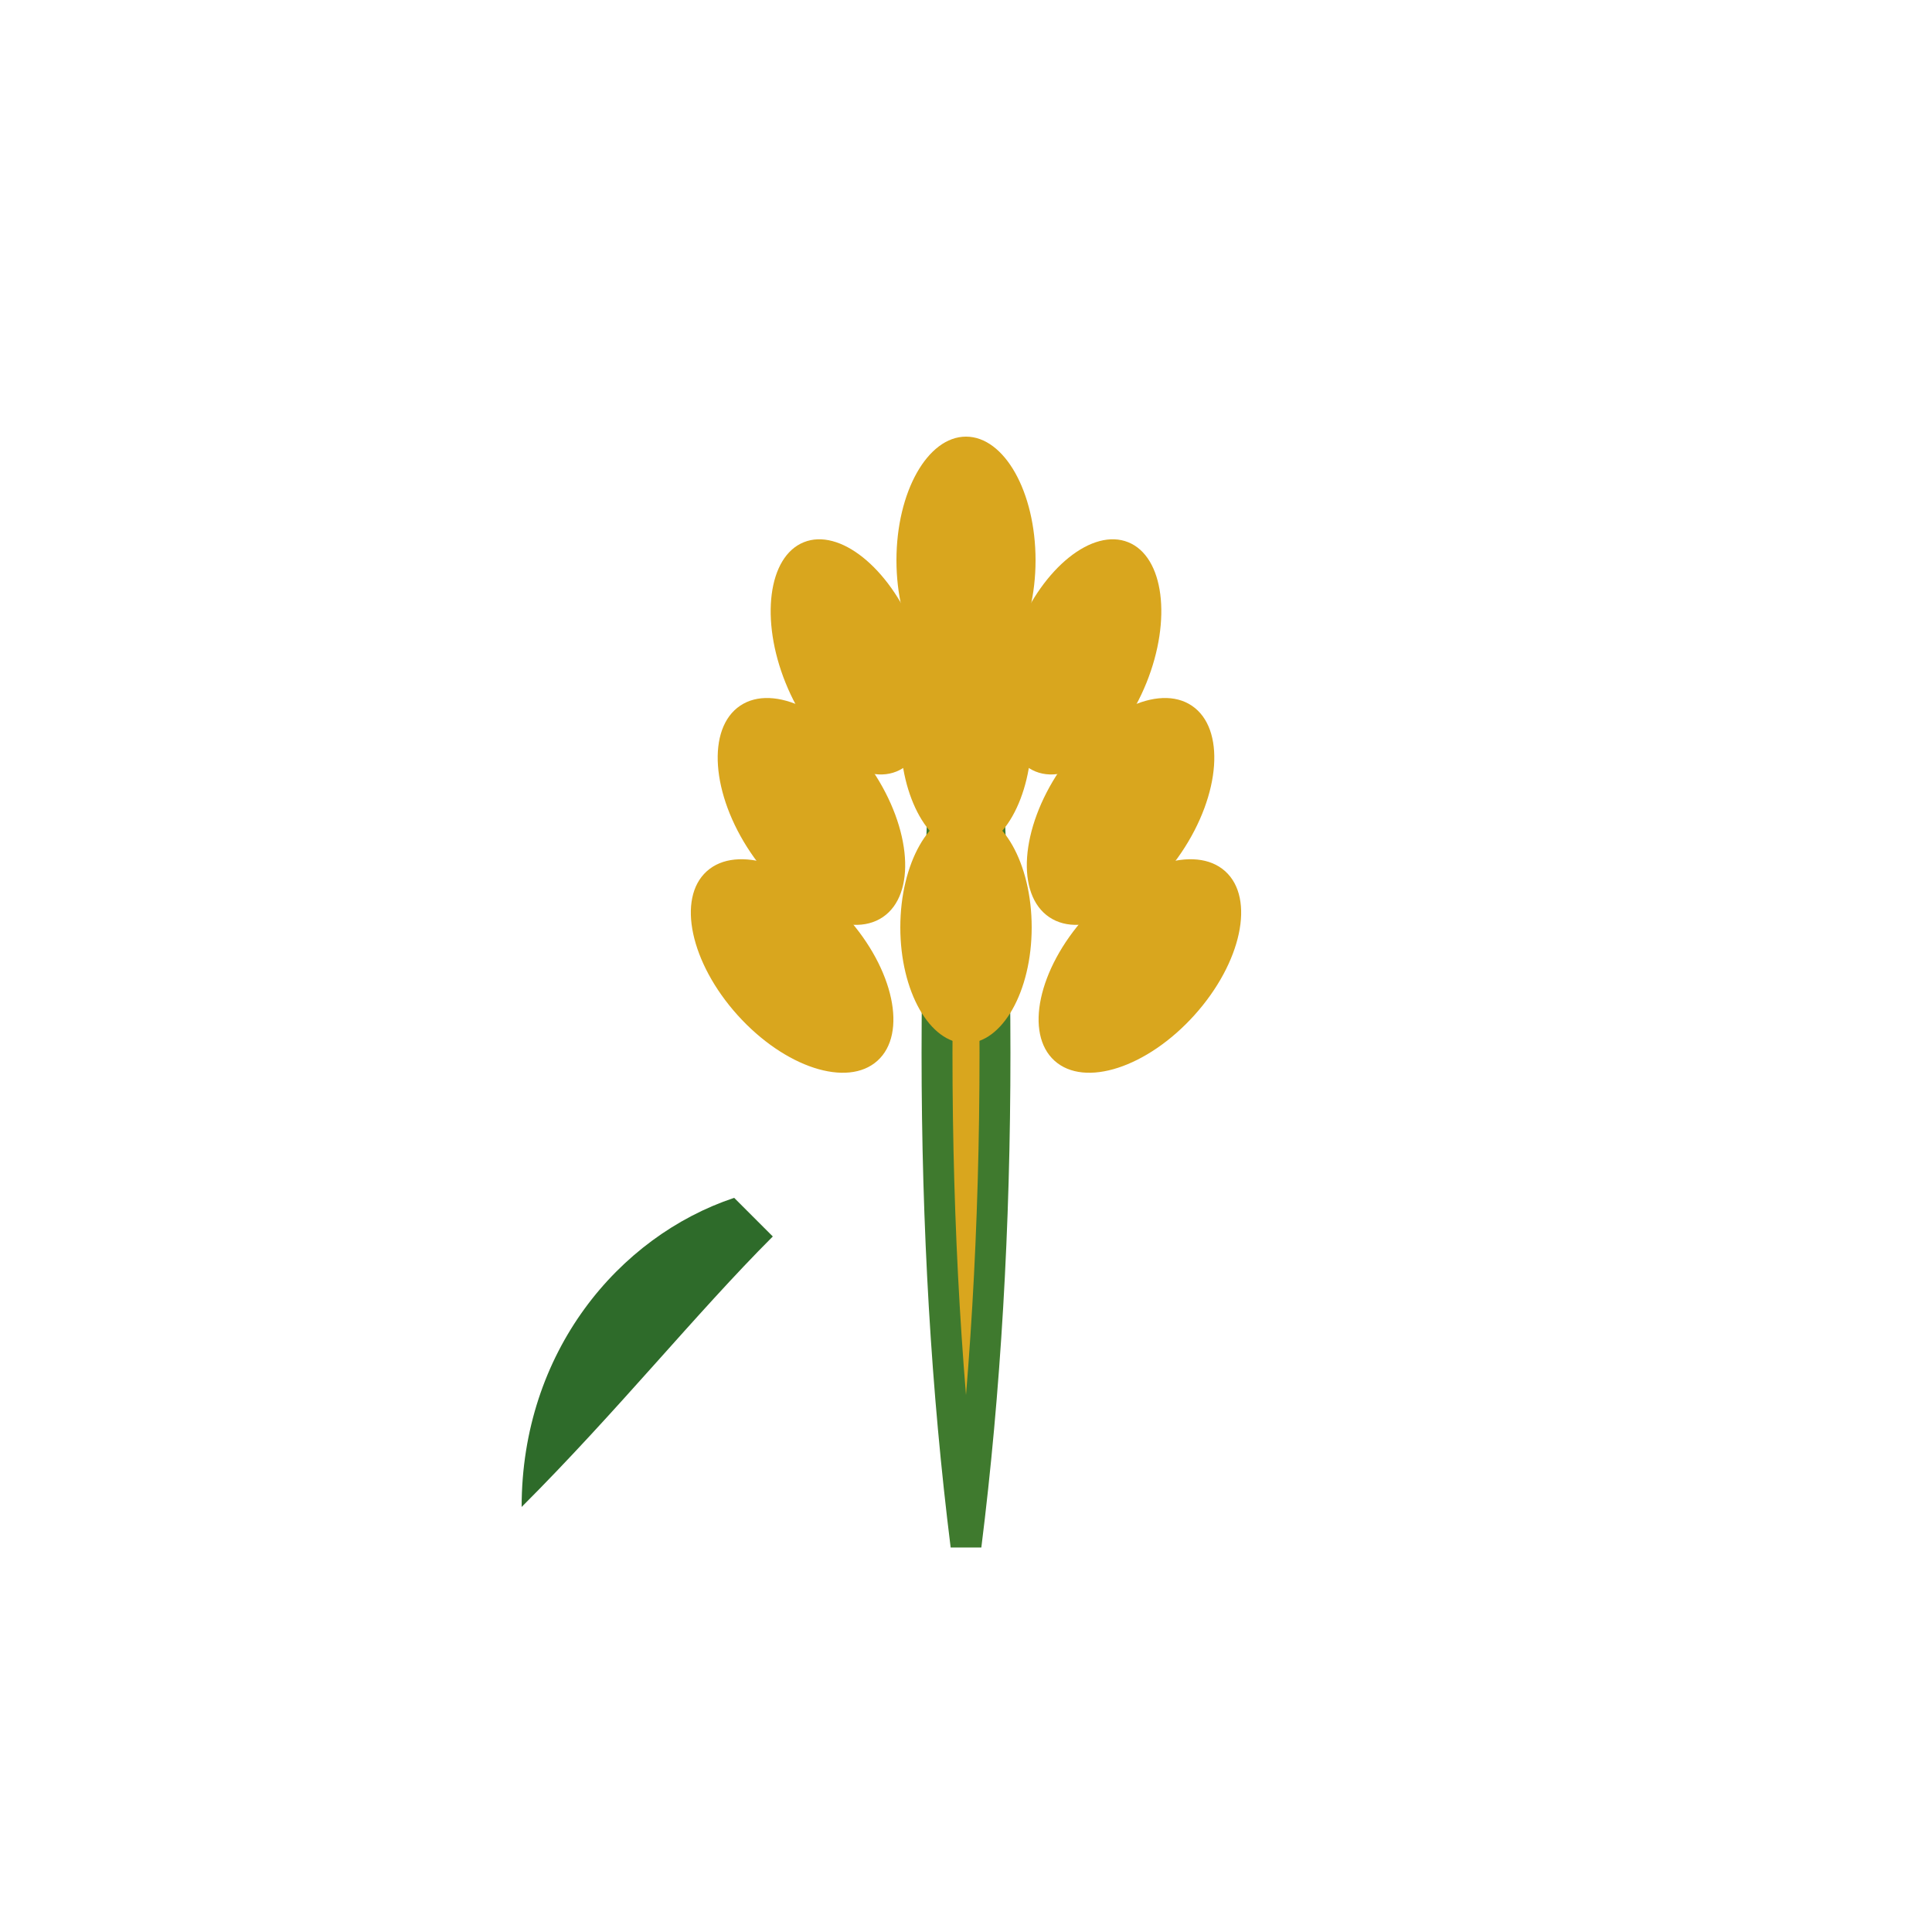
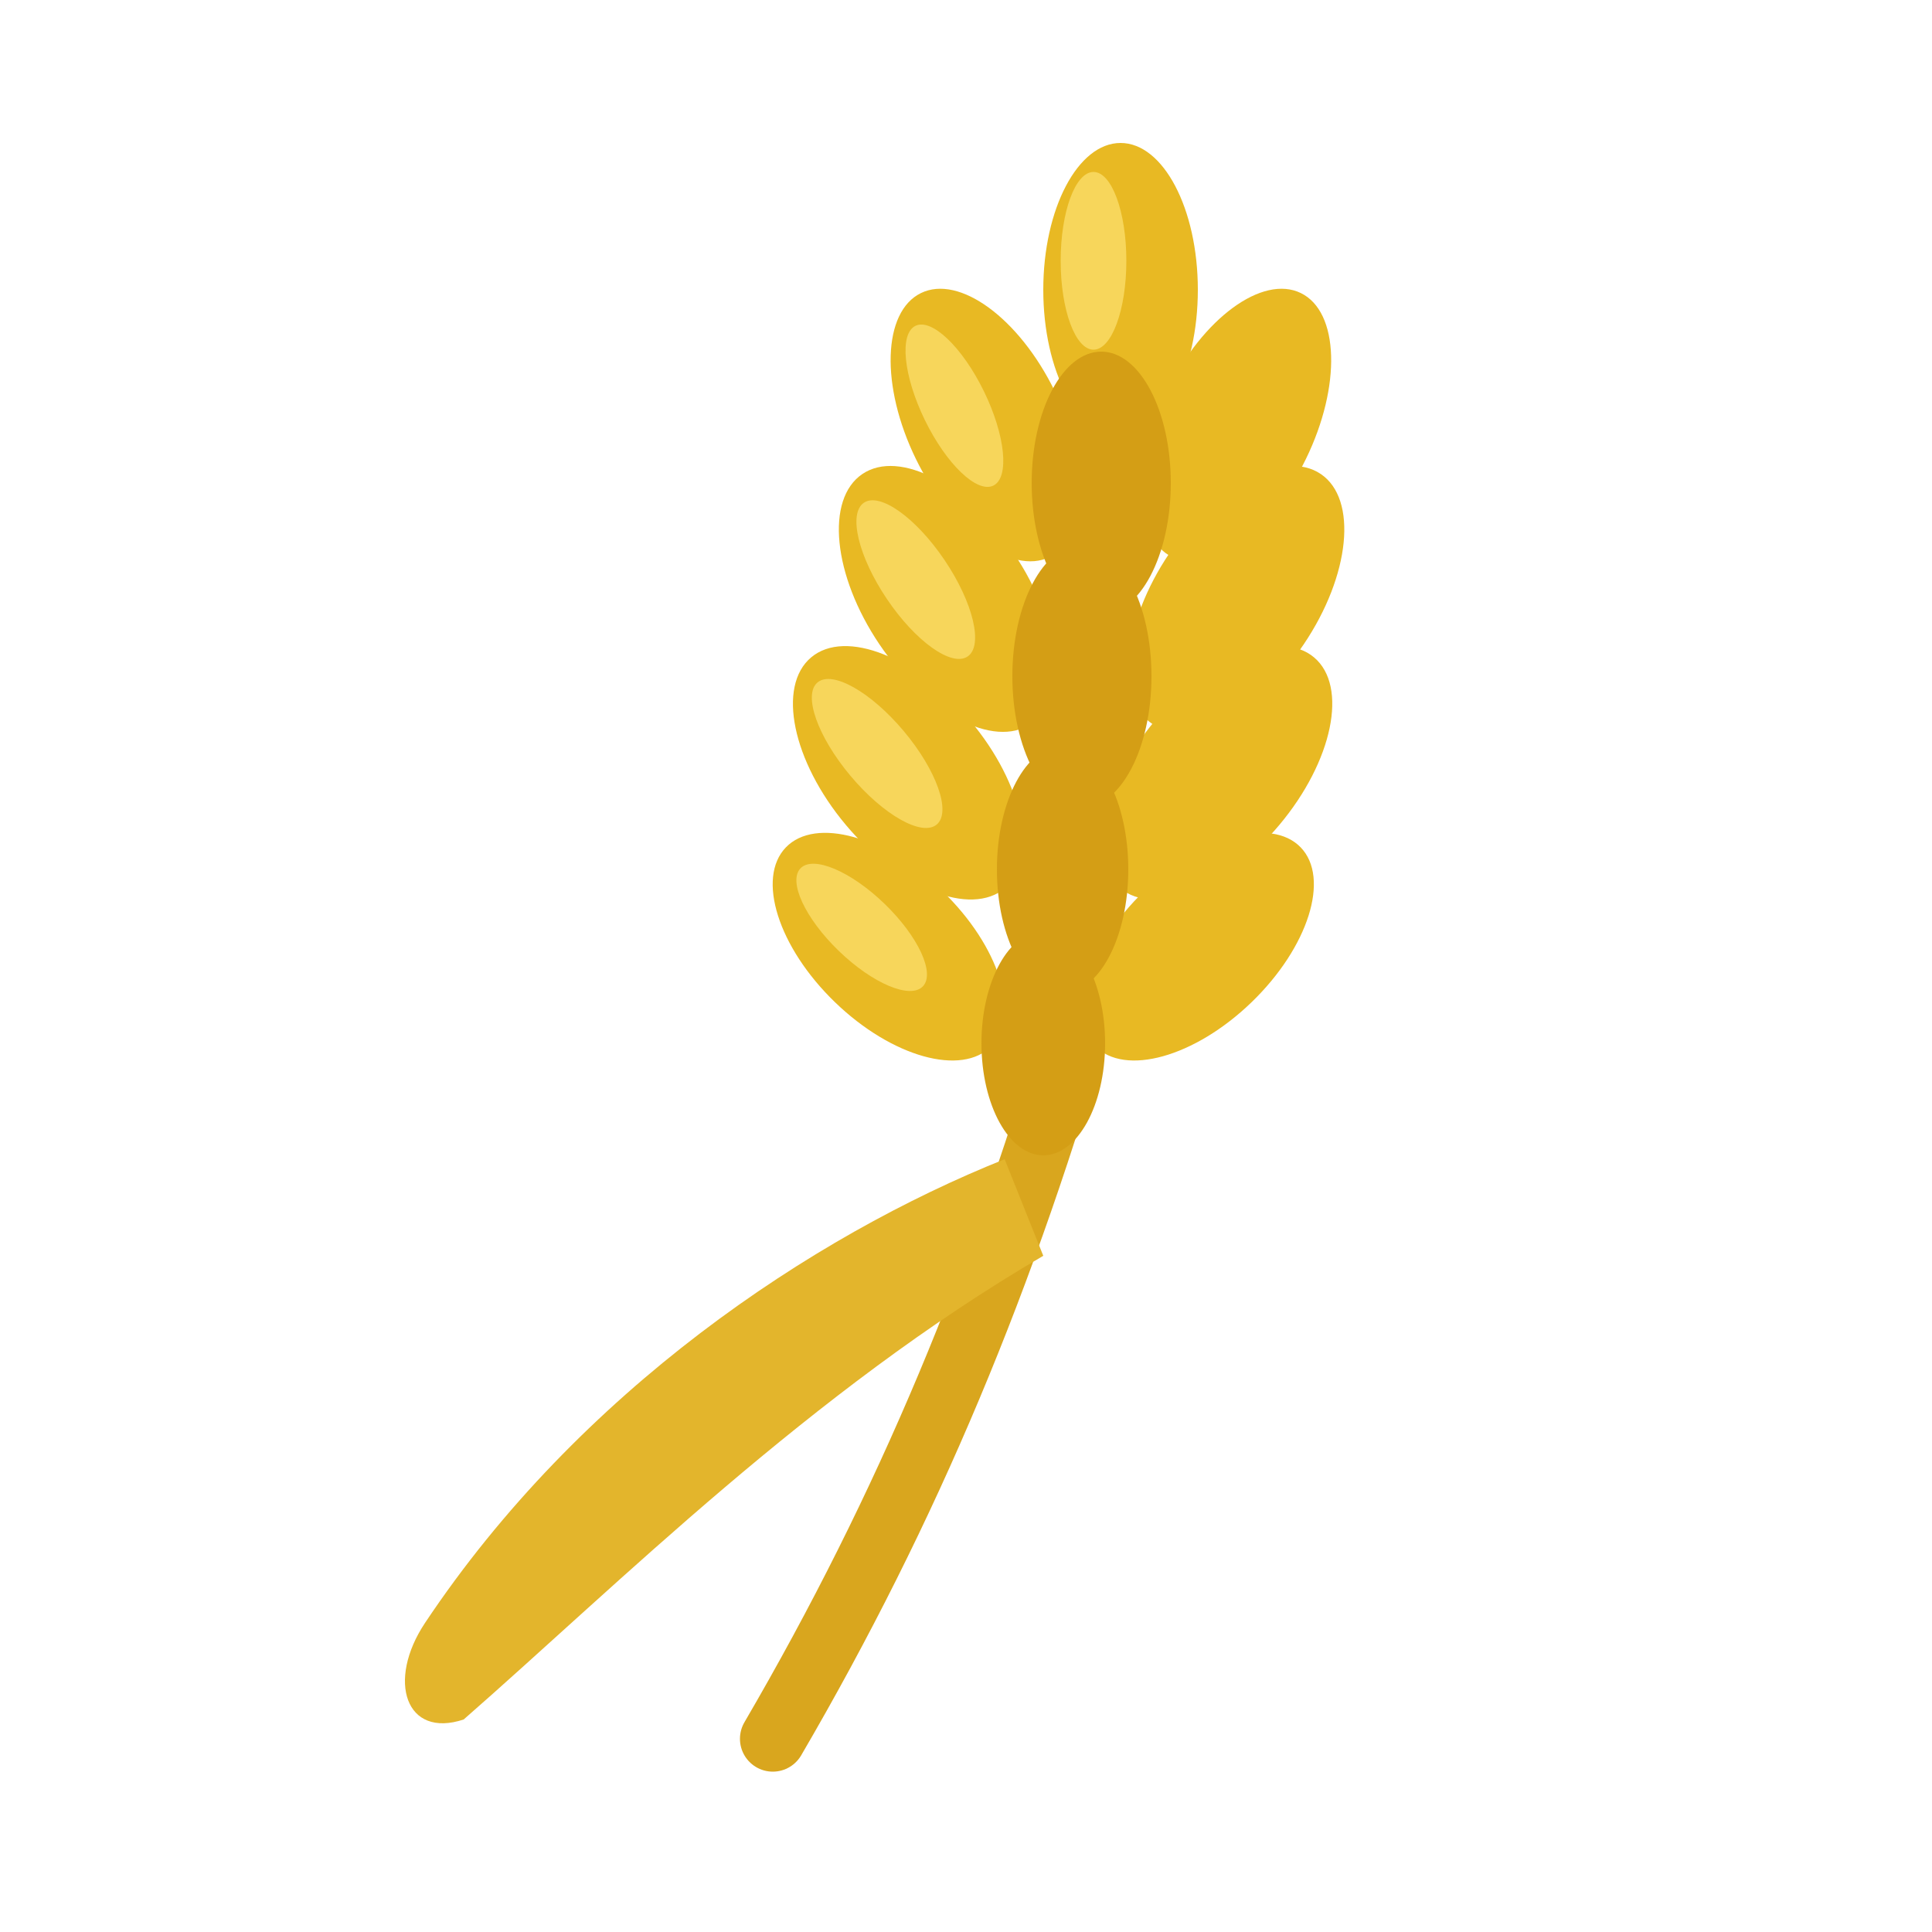
<svg xmlns="http://www.w3.org/2000/svg" viewBox="0 0 100 100">
  <rect width="100" height="100" fill="#ffffff" />
-   <g transform="translate(46 56)" fill="#D9A61E">
-     <path d="M 4 24 C 2 8, 2 -10, 4 -30 C 6 -10, 6 8, 4 24 Z" stroke="#3f7a2e" stroke-width="1.6" />
-     <g>
-       <ellipse cx="4" cy="-27" rx="3.6" ry="6.4" />
-       <ellipse cx="-2" cy="-22" rx="3.6" ry="6.4" transform="rotate(-22 -2 -22)" />
-       <ellipse cx="10" cy="-22" rx="3.6" ry="6.4" transform="rotate(22 10 -22)" />
-       <ellipse cx="-4" cy="-14" rx="3.8" ry="6.6" transform="rotate(-34 -4 -14)" />
-       <ellipse cx="12" cy="-14" rx="3.8" ry="6.6" transform="rotate(34 12 -14)" />
-       <ellipse cx="-5" cy="-6" rx="3.8" ry="6.6" transform="rotate(-42 -5 -6)" />
-       <ellipse cx="13" cy="-6" rx="3.8" ry="6.6" transform="rotate(42 13 -6)" />
-       <ellipse cx="4" cy="-18" rx="3.4" ry="6" />
-       <ellipse cx="4" cy="-8" rx="3.4" ry="6" />
+   <g>
+     <path d="M 56 52 C 52 66, 47 78, 40 90" fill="none" stroke="#D9A61E" stroke-width="3.4" stroke-linecap="round" />
+     <path d="M 52 60 C 42 64, 30 72, 22 84 C 20 87, 21 90, 24 89              C 32 82, 42 72, 54 65 Z" fill="#E3B52C" />
+     <g fill="#E8B923">
+       <ellipse cx="58" cy="15" rx="4" ry="7.6" />
+       <ellipse cx="51" cy="22" rx="4" ry="7.6" transform="rotate(-26 51 22)" />
+       <ellipse cx="64" cy="22" rx="4" ry="7.6" transform="rotate(26 64 22)" />
+       <ellipse cx="49" cy="31" rx="4.2" ry="7.8" transform="rotate(-34 49 31)" />
+       <ellipse cx="64" cy="31" rx="4.2" ry="7.8" transform="rotate(34 64 31)" />
+       <ellipse cx="47" cy="40" rx="4.2" ry="7.8" transform="rotate(-40 47 40)" />
+       <ellipse cx="63" cy="40" rx="4.2" ry="7.8" transform="rotate(40 63 40)" />
+       <ellipse cx="46" cy="49" rx="4" ry="7.4" transform="rotate(-46 46 49)" />
+       <ellipse cx="62" cy="49" rx="4" ry="7.4" transform="rotate(46 62 49)" />
    </g>
-     <path d="M -8 6 C -14 8, -19 14, -19 22 C -14 17, -10 12, -6 8 Z" fill="#2e6b2a" />
+     <g fill="#F7D65B">
+       <ellipse cx="56.6" cy="13.5" rx="1.7" ry="4.6" />
+       <ellipse cx="49.4" cy="21" rx="1.7" ry="4.6" transform="rotate(-26 49.4 21)" />
+       <ellipse cx="47.4" cy="30" rx="1.8" ry="4.8" transform="rotate(-34 47.4 30)" />
+       <ellipse cx="45.4" cy="39" rx="1.8" ry="4.8" transform="rotate(-40 45.4 39)" />
+       <ellipse cx="44.6" cy="48" rx="1.7" ry="4.4" transform="rotate(-46 44.6 48)" />
+     </g>
+     <g fill="#D49E15">
+       <ellipse cx="57" cy="25" rx="3.6" ry="6.8" />
+       <ellipse cx="56" cy="35" rx="3.6" ry="6.8" />
+       <ellipse cx="55" cy="45" rx="3.4" ry="6.4" />
+       <ellipse cx="54" cy="54" rx="3.2" ry="5.8" />
+     </g>
  </g>
</svg>
